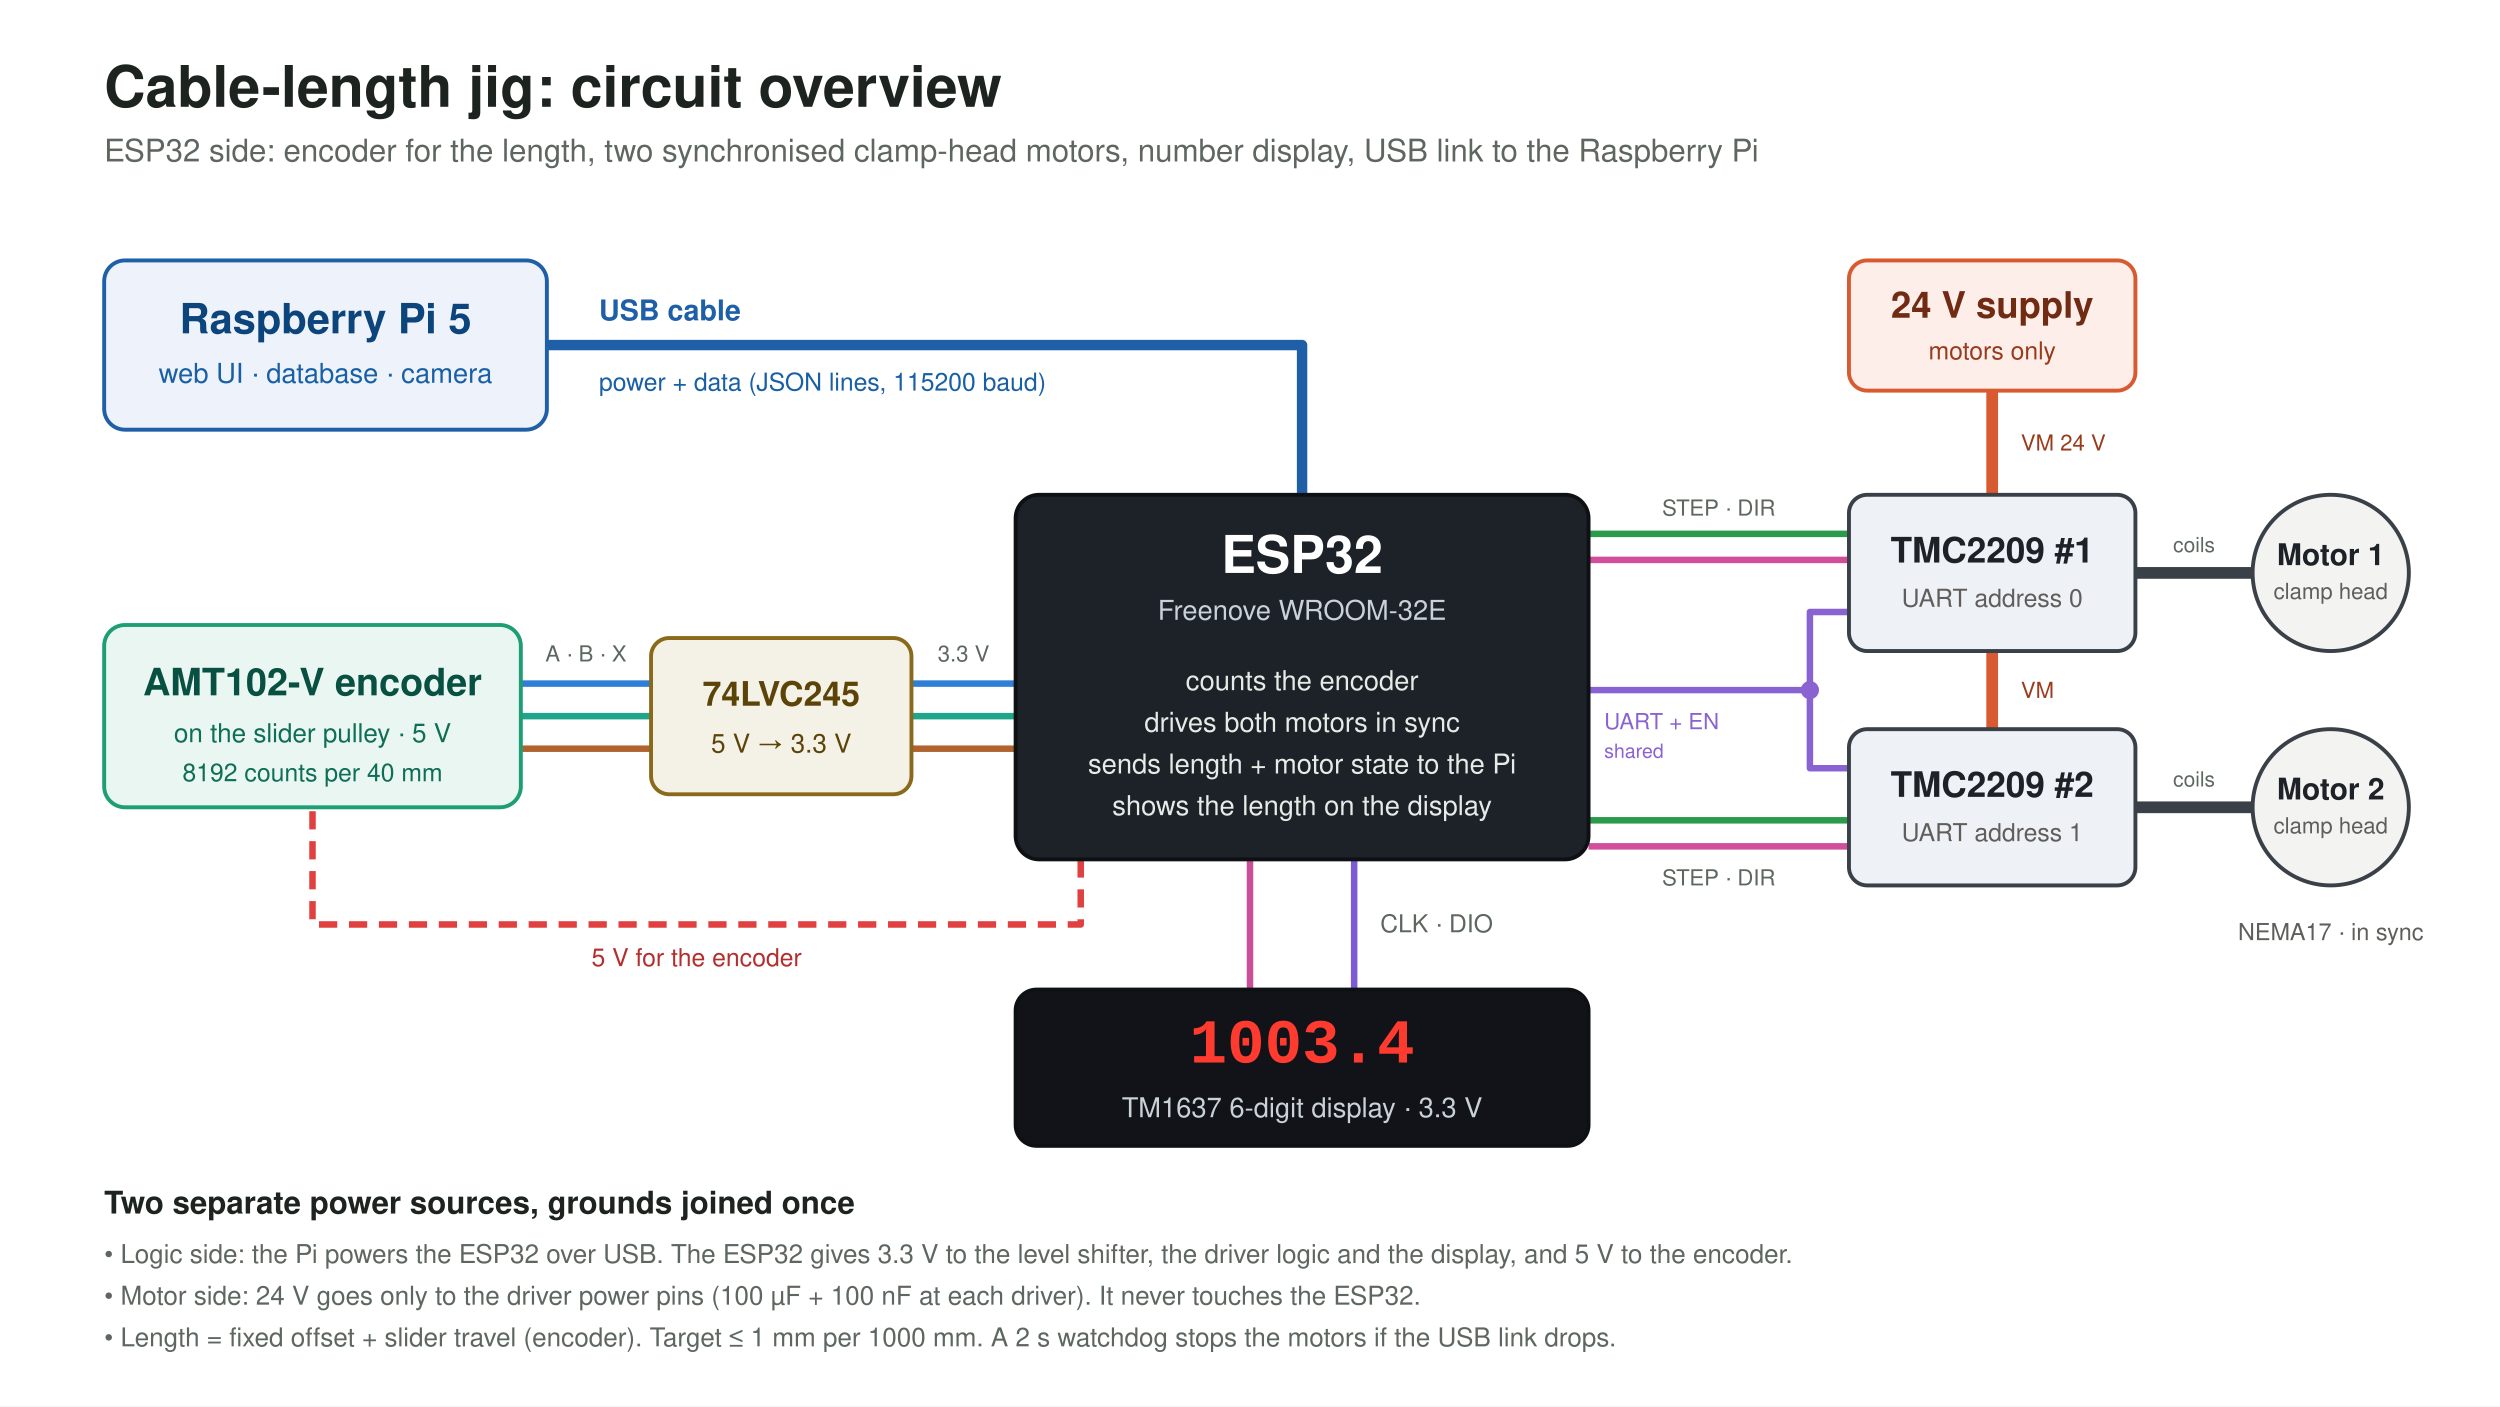
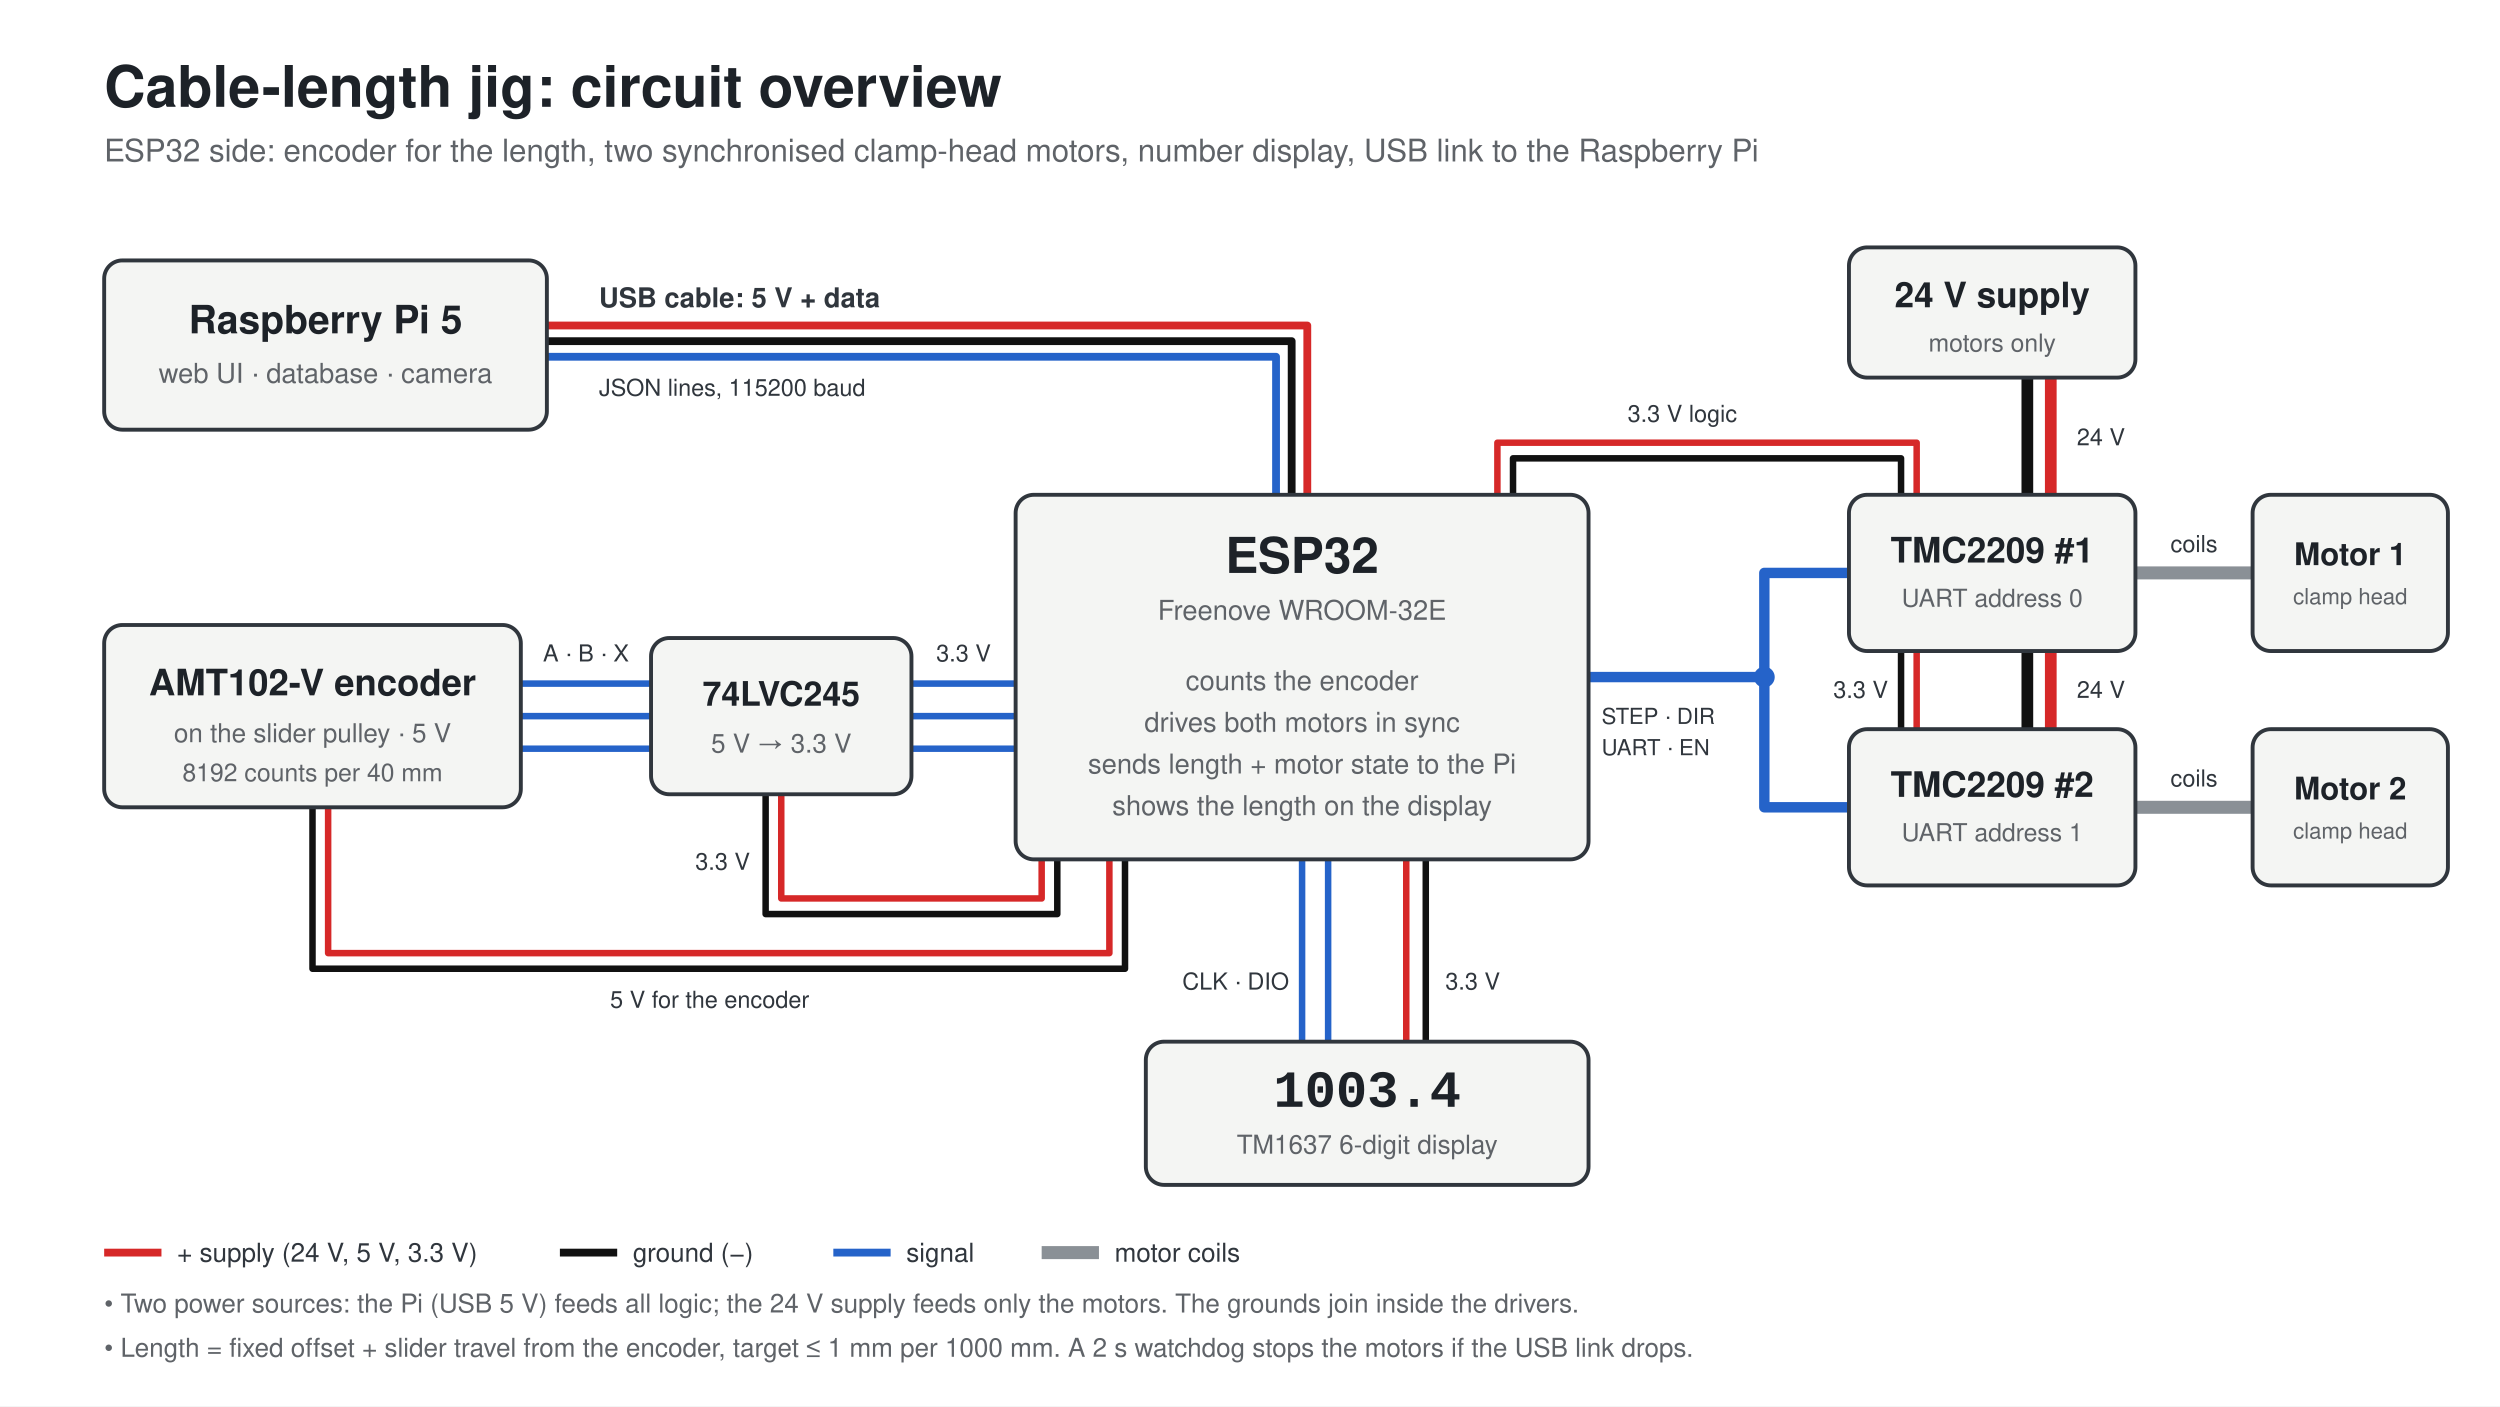
<svg xmlns="http://www.w3.org/2000/svg" width="1920" height="1080" viewBox="0 0 1920 1080" font-family="Helvetica, Arial, sans-serif">
  <rect width="1920" height="1080" fill="#ffffff" />
-   <text x="80" y="82" font-size="44" font-weight="700" fill="#1d2420">Cable-length jig: circuit overview</text>
-   <text x="80" y="124" font-size="24" fill="#5d6760">ESP32 side: encoder for the length, two synchronised clamp-head motors, number display, USB link to the Raspberry Pi</text>
-   <path d="M420 265 H1000 V380" fill="none" stroke="#1e5fa8" stroke-width="8" stroke-linejoin="round" />
-   <path d="M400 525 H500" stroke="#2F7FD8" stroke-width="5" />
-   <path d="M400 550 H500" stroke="#1FA58A" stroke-width="5" />
-   <path d="M400 575 H500" stroke="#B0632F" stroke-width="5" />
-   <path d="M700 525 H780" stroke="#2F7FD8" stroke-width="5" />
-   <path d="M700 550 H780" stroke="#1FA58A" stroke-width="5" />
-   <path d="M700 575 H780" stroke="#B0632F" stroke-width="5" />
-   <path d="M830 660 V710 H240 V620" fill="none" stroke="#E0403F" stroke-width="5" stroke-dasharray="14 9" stroke-linejoin="round" />
-   <path d="M960 660 V760" stroke="#C94F9A" stroke-width="5" />
-   <path d="M1040 660 V760" stroke="#7B5BD6" stroke-width="5" />
-   <path d="M1220 410 H1420" stroke="#2c9a4b" stroke-width="5" />
-   <path d="M1220 430 H1420" stroke="#d04e9b" stroke-width="5" />
-   <path d="M1220 630 H1420" stroke="#2c9a4b" stroke-width="5" />
-   <path d="M1220 650 H1420" stroke="#d04e9b" stroke-width="5" />
-   <path d="M1220 530 H1390 M1390 470 V590 M1390 470 H1420 M1390 590 H1420" fill="none" stroke="#8A63D2" stroke-width="5" stroke-linecap="round" />
-   <circle cx="1390" cy="530" r="7" fill="#8A63D2" />
-   <path d="M1530 300 V380" stroke="#d85a30" stroke-width="9" />
-   <path d="M1530 500 V560" stroke="#d85a30" stroke-width="9" />
-   <path d="M1640 440 H1730" stroke="#3a4048" stroke-width="9" />
-   <path d="M1640 620 H1730" stroke="#3a4048" stroke-width="9" />
-   <rect x="80" y="200" width="340" height="130" rx="16" fill="#eef3fb" stroke="#1e5fa8" stroke-width="3" />
-   <text x="250" y="256" font-size="32" font-weight="700" fill="#0c447c" text-anchor="middle">Raspberry Pi 5</text>
-   <text x="250" y="294" font-size="21" fill="#185fa5" text-anchor="middle">web UI · database · camera</text>
-   <rect x="80" y="480" width="320" height="140" rx="16" fill="#eaf6f1" stroke="#1d9e75" stroke-width="3" />
-   <text x="240" y="534" font-size="29" font-weight="700" fill="#085041" text-anchor="middle">AMT102-V encoder</text>
-   <text x="240" y="570" font-size="20" fill="#0f6e56" text-anchor="middle">on the slider pulley · 5 V</text>
-   <text x="240" y="600" font-size="19" fill="#0f6e56" text-anchor="middle">8192 counts per 40 mm</text>
-   <rect x="500" y="490" width="200" height="120" rx="14" fill="#f4f1e6" stroke="#8a6a1a" stroke-width="3" />
-   <text x="600" y="542" font-size="26" font-weight="700" fill="#5c4409" text-anchor="middle">74LVC245</text>
-   <text x="600" y="578" font-size="20" fill="#5c4409" text-anchor="middle">5 V → 3.3 V</text>
-   <rect x="780" y="380" width="440" height="280" rx="18" fill="#1d2228" stroke="#0e1114" stroke-width="3" />
-   <text x="1000" y="440" font-size="40" font-weight="700" fill="#ffffff" text-anchor="middle">ESP32</text>
-   <text x="1000" y="476" font-size="21" fill="#c9d1d9" text-anchor="middle">Freenove WROOM-32E</text>
-   <text x="1000" y="530" font-size="21" fill="#e6ebe7" text-anchor="middle">counts the encoder</text>
-   <text x="1000" y="562" font-size="21" fill="#e6ebe7" text-anchor="middle">drives both motors in sync</text>
-   <text x="1000" y="594" font-size="21" fill="#e6ebe7" text-anchor="middle">sends length + motor state to the Pi</text>
-   <text x="1000" y="626" font-size="21" fill="#e6ebe7" text-anchor="middle">shows the length on the display</text>
-   <rect x="780" y="760" width="440" height="120" rx="16" fill="#111318" stroke="#0e1114" stroke-width="3" />
-   <text x="1000" y="816" font-size="48" font-weight="700" fill="#ff3b30" text-anchor="middle" font-family="Courier New, monospace">1003.4</text>
-   <text x="1000" y="858" font-size="21" fill="#c9d1d9" text-anchor="middle">TM1637 6-digit display · 3.3 V</text>
-   <rect x="1420" y="200" width="220" height="100" rx="14" fill="#fdeeea" stroke="#d85a30" stroke-width="3" />
-   <text x="1530" y="244" font-size="28" font-weight="700" fill="#712b13" text-anchor="middle">24 V supply</text>
-   <text x="1530" y="276" font-size="19" fill="#993c1d" text-anchor="middle">motors only</text>
-   <rect x="1420" y="380" width="220" height="120" rx="14" fill="#eef1f6" stroke="#3a4048" stroke-width="3" />
-   <text x="1530" y="432" font-size="27" font-weight="700" fill="#1d2228" text-anchor="middle">TMC2209 #1</text>
-   <text x="1530" y="466" font-size="19" fill="#5f5e5a" text-anchor="middle">UART address 0</text>
-   <rect x="1420" y="560" width="220" height="120" rx="14" fill="#eef1f6" stroke="#3a4048" stroke-width="3" />
-   <text x="1530" y="612" font-size="27" font-weight="700" fill="#1d2228" text-anchor="middle">TMC2209 #2</text>
-   <text x="1530" y="646" font-size="19" fill="#5f5e5a" text-anchor="middle">UART address 1</text>
-   <circle cx="1790" cy="440" r="60" fill="#f3f4f1" stroke="#3a4048" stroke-width="3" />
-   <text x="1790" y="434" font-size="23" font-weight="700" fill="#1d2228" text-anchor="middle">Motor 1</text>
-   <text x="1790" y="460" font-size="17" fill="#5f5e5a" text-anchor="middle">clamp head</text>
-   <circle cx="1790" cy="620" r="60" fill="#f3f4f1" stroke="#3a4048" stroke-width="3" />
-   <text x="1790" y="614" font-size="23" font-weight="700" fill="#1d2228" text-anchor="middle">Motor 2</text>
-   <text x="1790" y="640" font-size="17" fill="#5f5e5a" text-anchor="middle">clamp head</text>
-   <text x="1790" y="722" font-size="18" fill="#5f5e5a" text-anchor="middle">NEMA17 · in sync</text>
-   <text x="460" y="246" font-size="22" font-weight="700" fill="#1e5fa8">USB cable</text>
-   <text x="460" y="300" font-size="19" fill="#185fa5">power + data (JSON lines, 115200 baud)</text>
-   <text x="450" y="508" font-size="17" fill="#5d6760" text-anchor="middle">A · B · X</text>
-   <text x="740" y="508" font-size="17" fill="#5d6760" text-anchor="middle">3.3 V</text>
-   <text x="535" y="742" font-size="19" fill="#b32e2d" text-anchor="middle">5 V for the encoder</text>
-   <text x="1060" y="716" font-size="19" fill="#5d6760">CLK · DIO</text>
-   <text x="1320" y="396" font-size="17" fill="#5d6760" text-anchor="middle">STEP · DIR</text>
-   <text x="1320" y="680" font-size="17" fill="#5d6760" text-anchor="middle">STEP · DIR</text>
-   <text x="1232" y="560" font-size="17" fill="#8A63D2">UART + EN</text>
-   <text x="1232" y="582" font-size="15" fill="#8A63D2">shared</text>
-   <text x="1552" y="346" font-size="17" fill="#993c1d">VM 24 V</text>
-   <text x="1552" y="536" font-size="17" fill="#993c1d">VM</text>
-   <text x="1685" y="424" font-size="16" fill="#5d6760" text-anchor="middle">coils</text>
-   <text x="1685" y="604" font-size="16" fill="#5d6760" text-anchor="middle">coils</text>
-   <text x="80" y="932" font-size="24" font-weight="700" fill="#1d2420">Two separate power sources, grounds joined once</text>
-   <g font-size="20" fill="#5d6760">
-     <text x="80" y="970">• Logic side: the Pi powers the ESP32 over USB. The ESP32 gives 3.3 V to the level shifter, the driver logic and the display, and 5 V to the encoder.</text>
-     <text x="80" y="1002">• Motor side: 24 V goes only to the driver power pins (100 µF + 100 nF at each driver). It never touches the ESP32.</text>
-     <text x="80" y="1034">• Length = fixed offset + slider travel (encoder). Target ≤ 1 mm per 1000 mm. A 2 s watchdog stops the motors if the USB link drops.</text>
+   <text x="80" y="82" font-size="44" font-weight="700" fill="#1d2228">Cable-length jig: circuit overview</text>
+   <text x="80" y="124" font-size="24" fill="#5f6368">ESP32 side: encoder for the length, two synchronised clamp-head motors, number display, USB link to the Raspberry Pi</text>
+   <g fill="none" stroke-linejoin="round">
+     <path d="M420 250 H1004 V380" stroke="#d62828" stroke-width="6" />
+     <path d="M420 262 H992 V380" stroke="#111111" stroke-width="6" />
+     <path d="M420 274 H980 V380" stroke="#2563c9" stroke-width="6" />
+     <path d="M400 525 H500 M400 550 H500 M400 575 H500" stroke="#2563c9" stroke-width="5" />
+     <path d="M700 525 H780 M700 550 H780 M700 575 H780" stroke="#2563c9" stroke-width="5" />
+     <path d="M800 660 V690 H600 V610" stroke="#d62828" stroke-width="5" />
+     <path d="M812 660 V702 H588 V610" stroke="#111111" stroke-width="5" />
+     <path d="M852 660 V732 H252 V620" stroke="#d62828" stroke-width="5" />
+     <path d="M864 660 V744 H240 V620" stroke="#111111" stroke-width="5" />
+     <path d="M1000 660 V800 M1020 660 V800" stroke="#2563c9" stroke-width="5" />
+     <path d="M1080 660 V800" stroke="#d62828" stroke-width="5" />
+     <path d="M1095 660 V800" stroke="#111111" stroke-width="5" />
+     <path d="M1220 520 H1355 M1355 440 V620 M1355 440 H1420 M1355 620 H1420" stroke="#2563c9" stroke-width="8" stroke-linecap="round" />
+     <path d="M1150 380 V340 H1472 V380" stroke="#d62828" stroke-width="5" />
+     <path d="M1162 380 V352 H1460 V380" stroke="#111111" stroke-width="5" />
+     <path d="M1472 500 V560" stroke="#d62828" stroke-width="5" />
+     <path d="M1460 500 V560" stroke="#111111" stroke-width="5" />
+     <path d="M1575 290 V380 M1575 500 V560" stroke="#d62828" stroke-width="9" />
+     <path d="M1557 290 V380 M1557 500 V560" stroke="#111111" stroke-width="9" />
+     <path d="M1640 440 H1730 M1640 620 H1730" stroke="#8a9096" stroke-width="10" />
+   </g>
+   <circle cx="1355" cy="520" r="8" fill="#2563c9" />
+   <g fill="#f4f5f3" stroke="#30363d" stroke-width="3">
+     <rect x="80" y="200" width="340" height="130" rx="14" />
+     <rect x="80" y="480" width="320" height="140" rx="14" />
+     <rect x="500" y="490" width="200" height="120" rx="14" />
+     <rect x="780" y="380" width="440" height="280" rx="14" />
+     <rect x="880" y="800" width="340" height="110" rx="14" />
+     <rect x="1420" y="190" width="220" height="100" rx="14" />
+     <rect x="1420" y="380" width="220" height="120" rx="14" />
+     <rect x="1420" y="560" width="220" height="120" rx="14" />
+     <rect x="1730" y="380" width="150" height="120" rx="14" />
+     <rect x="1730" y="560" width="150" height="120" rx="14" />
+   </g>
+   <g fill="#1d2228" font-weight="700" text-anchor="middle">
+     <text x="250" y="256" font-size="30">Raspberry Pi 5</text>
+     <text x="240" y="534" font-size="28">AMT102-V encoder</text>
+     <text x="600" y="542" font-size="26">74LVC245</text>
+     <text x="1000" y="440" font-size="38">ESP32</text>
+     <text x="1050" y="850" font-size="40" font-family="Courier New, monospace">1003.4</text>
+     <text x="1530" y="236" font-size="27">24 V supply</text>
+     <text x="1530" y="432" font-size="27">TMC2209 #1</text>
+     <text x="1530" y="612" font-size="27">TMC2209 #2</text>
+     <text x="1805" y="434" font-size="24">Motor 1</text>
+     <text x="1805" y="614" font-size="24">Motor 2</text>
+   </g>
+   <g fill="#5f6368" text-anchor="middle">
+     <text x="250" y="294" font-size="21">web UI · database · camera</text>
+     <text x="240" y="570" font-size="20">on the slider pulley · 5 V</text>
+     <text x="240" y="600" font-size="19">8192 counts per 40 mm</text>
+     <text x="600" y="578" font-size="20">5 V → 3.3 V</text>
+     <text x="1000" y="476" font-size="21">Freenove WROOM-32E</text>
+     <text x="1000" y="530" font-size="21">counts the encoder</text>
+     <text x="1000" y="562" font-size="21">drives both motors in sync</text>
+     <text x="1000" y="594" font-size="21">sends length + motor state to the Pi</text>
+     <text x="1000" y="626" font-size="21">shows the length on the display</text>
+     <text x="1050" y="886" font-size="20">TM1637 6-digit display</text>
+     <text x="1530" y="270" font-size="19">motors only</text>
+     <text x="1530" y="466" font-size="19">UART address 0</text>
+     <text x="1530" y="646" font-size="19">UART address 1</text>
+     <text x="1805" y="464" font-size="17">clamp head</text>
+     <text x="1805" y="644" font-size="17">clamp head</text>
+   </g>
+   <g font-size="18" fill="#30363d">
+     <text x="460" y="236" font-size="21" font-weight="700">USB cable: 5 V + data</text>
+     <text x="460" y="304">JSON lines, 115200 baud</text>
+     <text x="450" y="508" text-anchor="middle">A · B · X</text>
+     <text x="740" y="508" text-anchor="middle">3.3 V</text>
+     <text x="576" y="668" text-anchor="end">3.3 V</text>
+     <text x="545" y="774" text-anchor="middle">5 V for the encoder</text>
+     <text x="990" y="760" text-anchor="end">CLK · DIO</text>
+     <text x="1110" y="760">3.3 V</text>
+     <text x="1230" y="556" font-size="17">STEP · DIR</text>
+     <text x="1230" y="580" font-size="17">UART · EN</text>
+     <text x="1250" y="324">3.3 V logic</text>
+     <text x="1450" y="536" text-anchor="end">3.3 V</text>
+     <text x="1595" y="342">24 V</text>
+     <text x="1595" y="536">24 V</text>
+     <text x="1685" y="424" text-anchor="middle">coils</text>
+     <text x="1685" y="604" text-anchor="middle">coils</text>
+   </g>
+   <g font-size="20" fill="#30363d">
+     <line x1="80" y1="962" x2="124" y2="962" stroke="#d62828" stroke-width="6" />
+     <text x="136" y="969">+ supply (24 V, 5 V, 3.3 V)</text>
+     <line x1="430" y1="962" x2="474" y2="962" stroke="#111111" stroke-width="6" />
+     <text x="486" y="969">ground (−)</text>
+     <line x1="640" y1="962" x2="684" y2="962" stroke="#2563c9" stroke-width="6" />
+     <text x="696" y="969">signal</text>
+     <line x1="800" y1="962" x2="844" y2="962" stroke="#8a9096" stroke-width="10" />
+     <text x="856" y="969">motor coils</text>
+   </g>
+   <g font-size="20" fill="#5f6368">
+     <text x="80" y="1008">• Two power sources: the Pi (USB 5 V) feeds all logic; the 24 V supply feeds only the motors. The grounds join inside the drivers.</text>
+     <text x="80" y="1042">• Length = fixed offset + slider travel from the encoder, target ≤ 1 mm per 1000 mm. A 2 s watchdog stops the motors if the USB link drops.</text>
  </g>
</svg>
